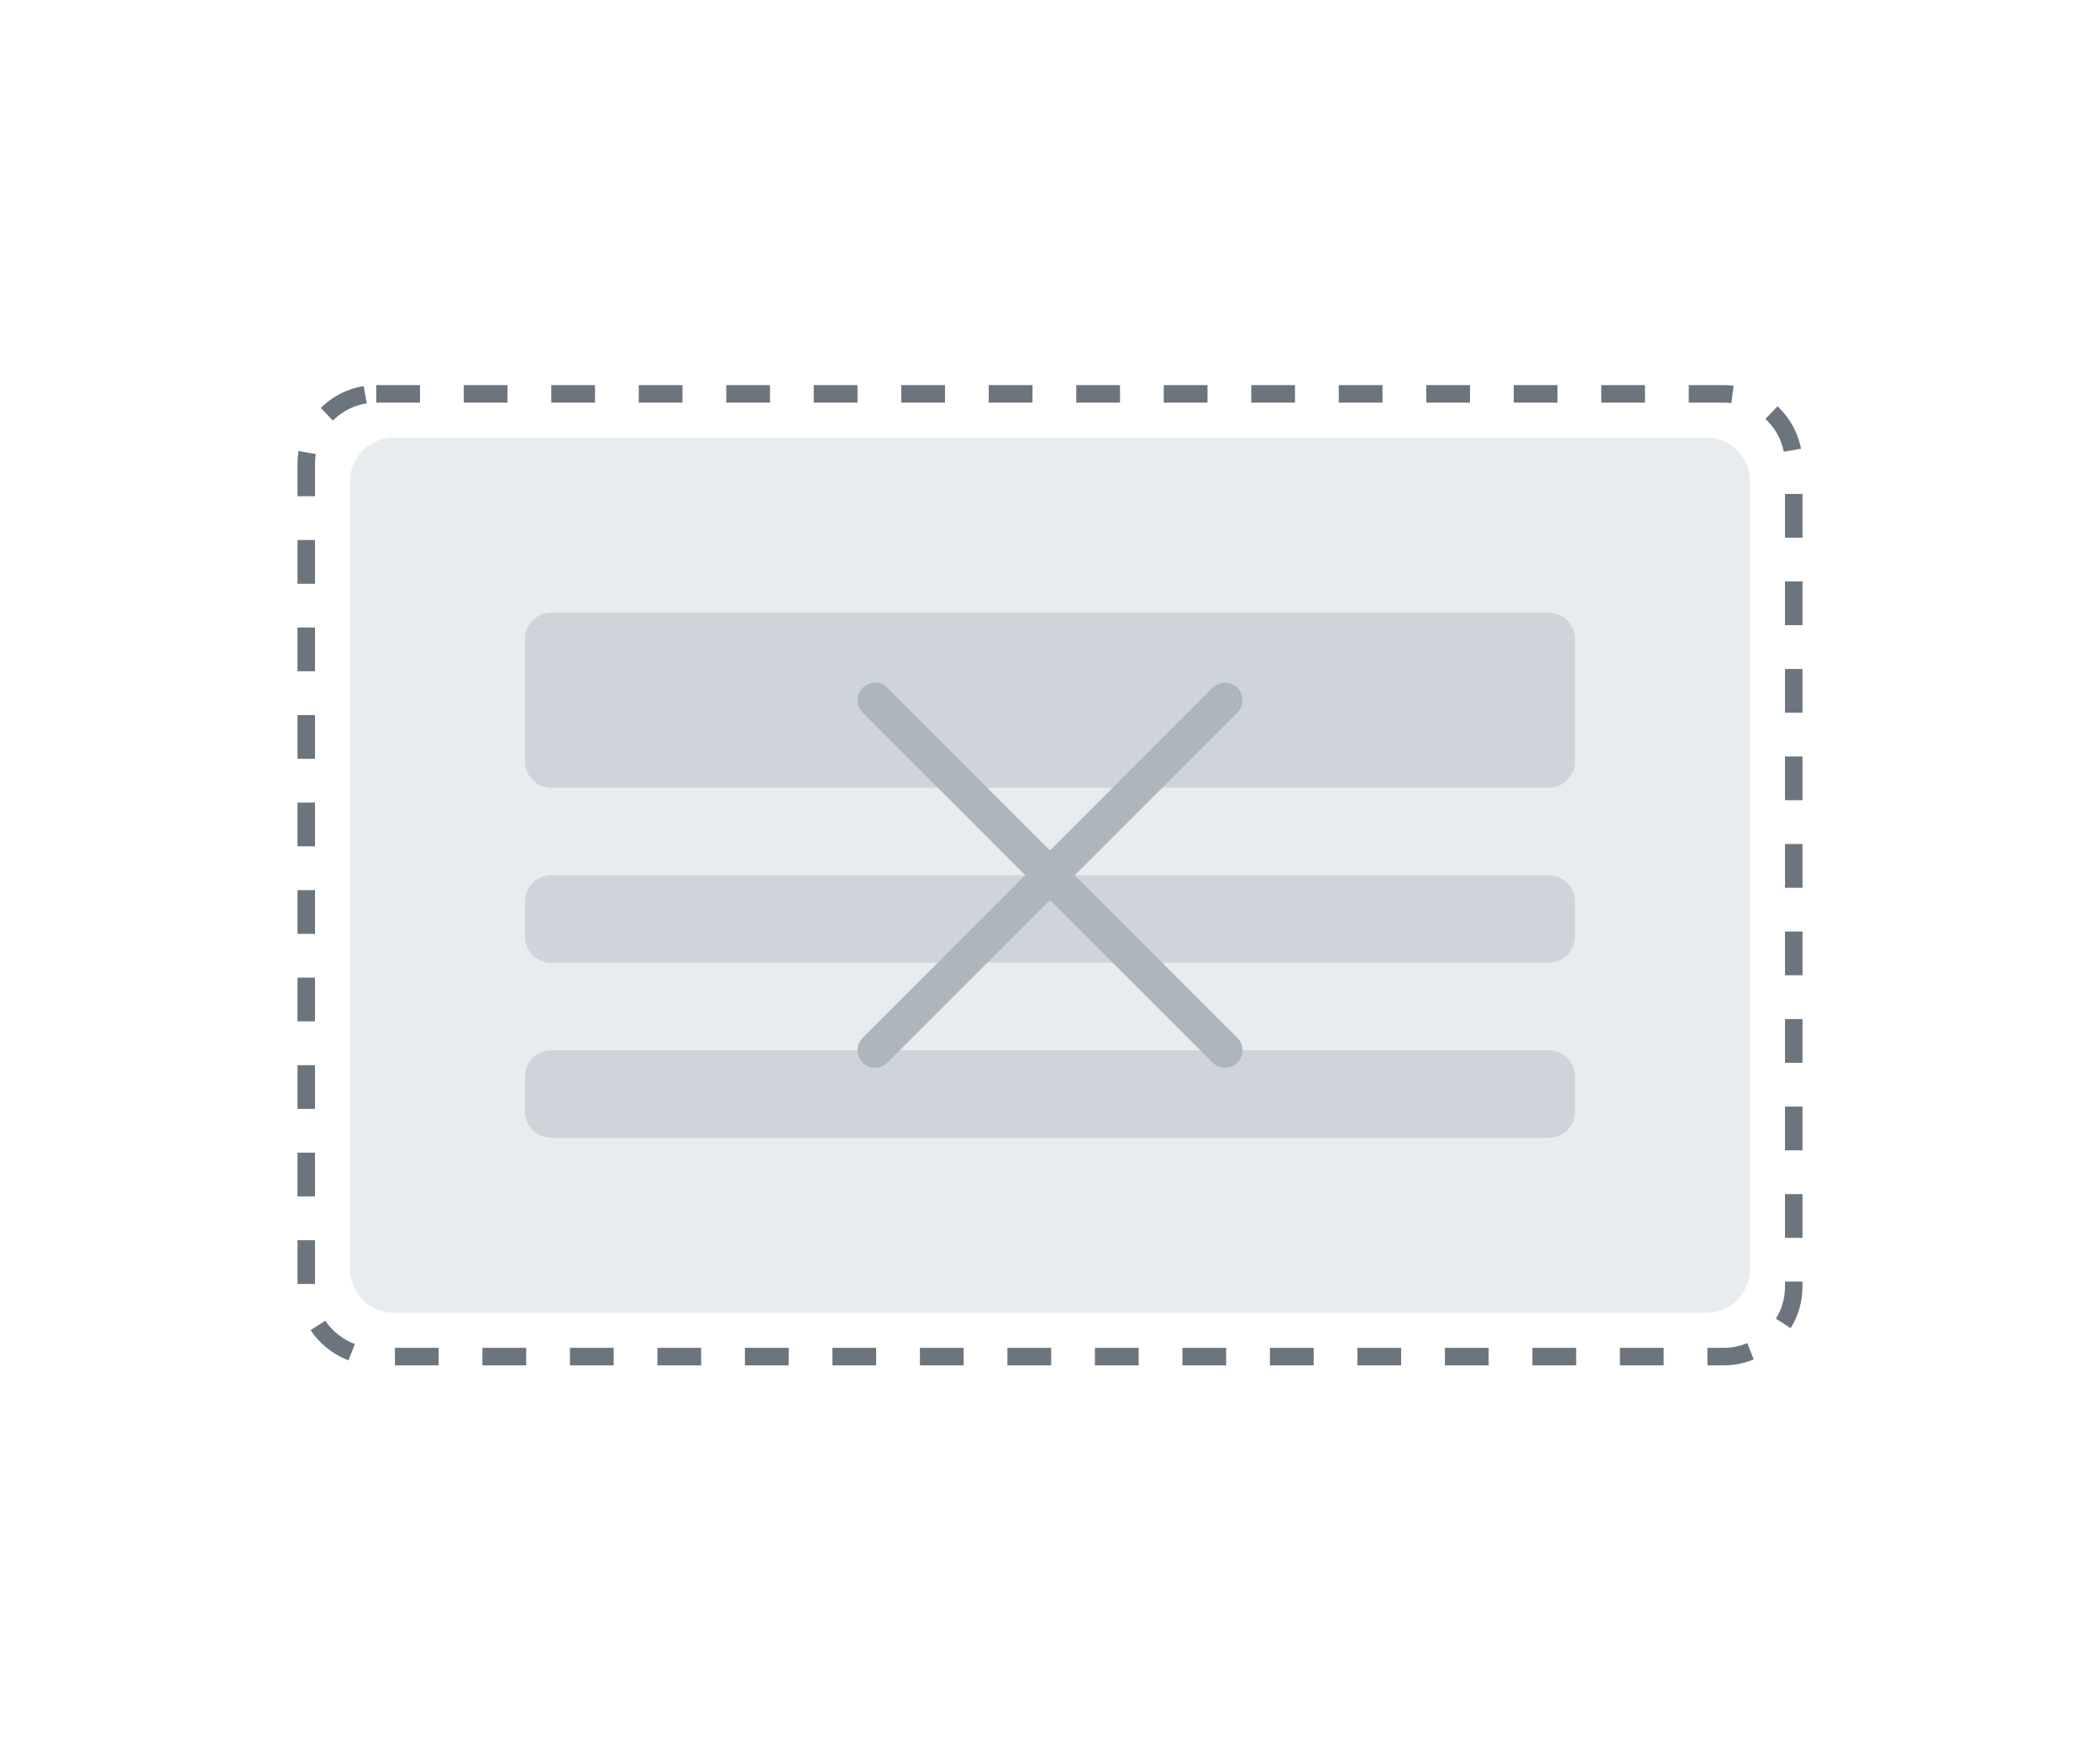
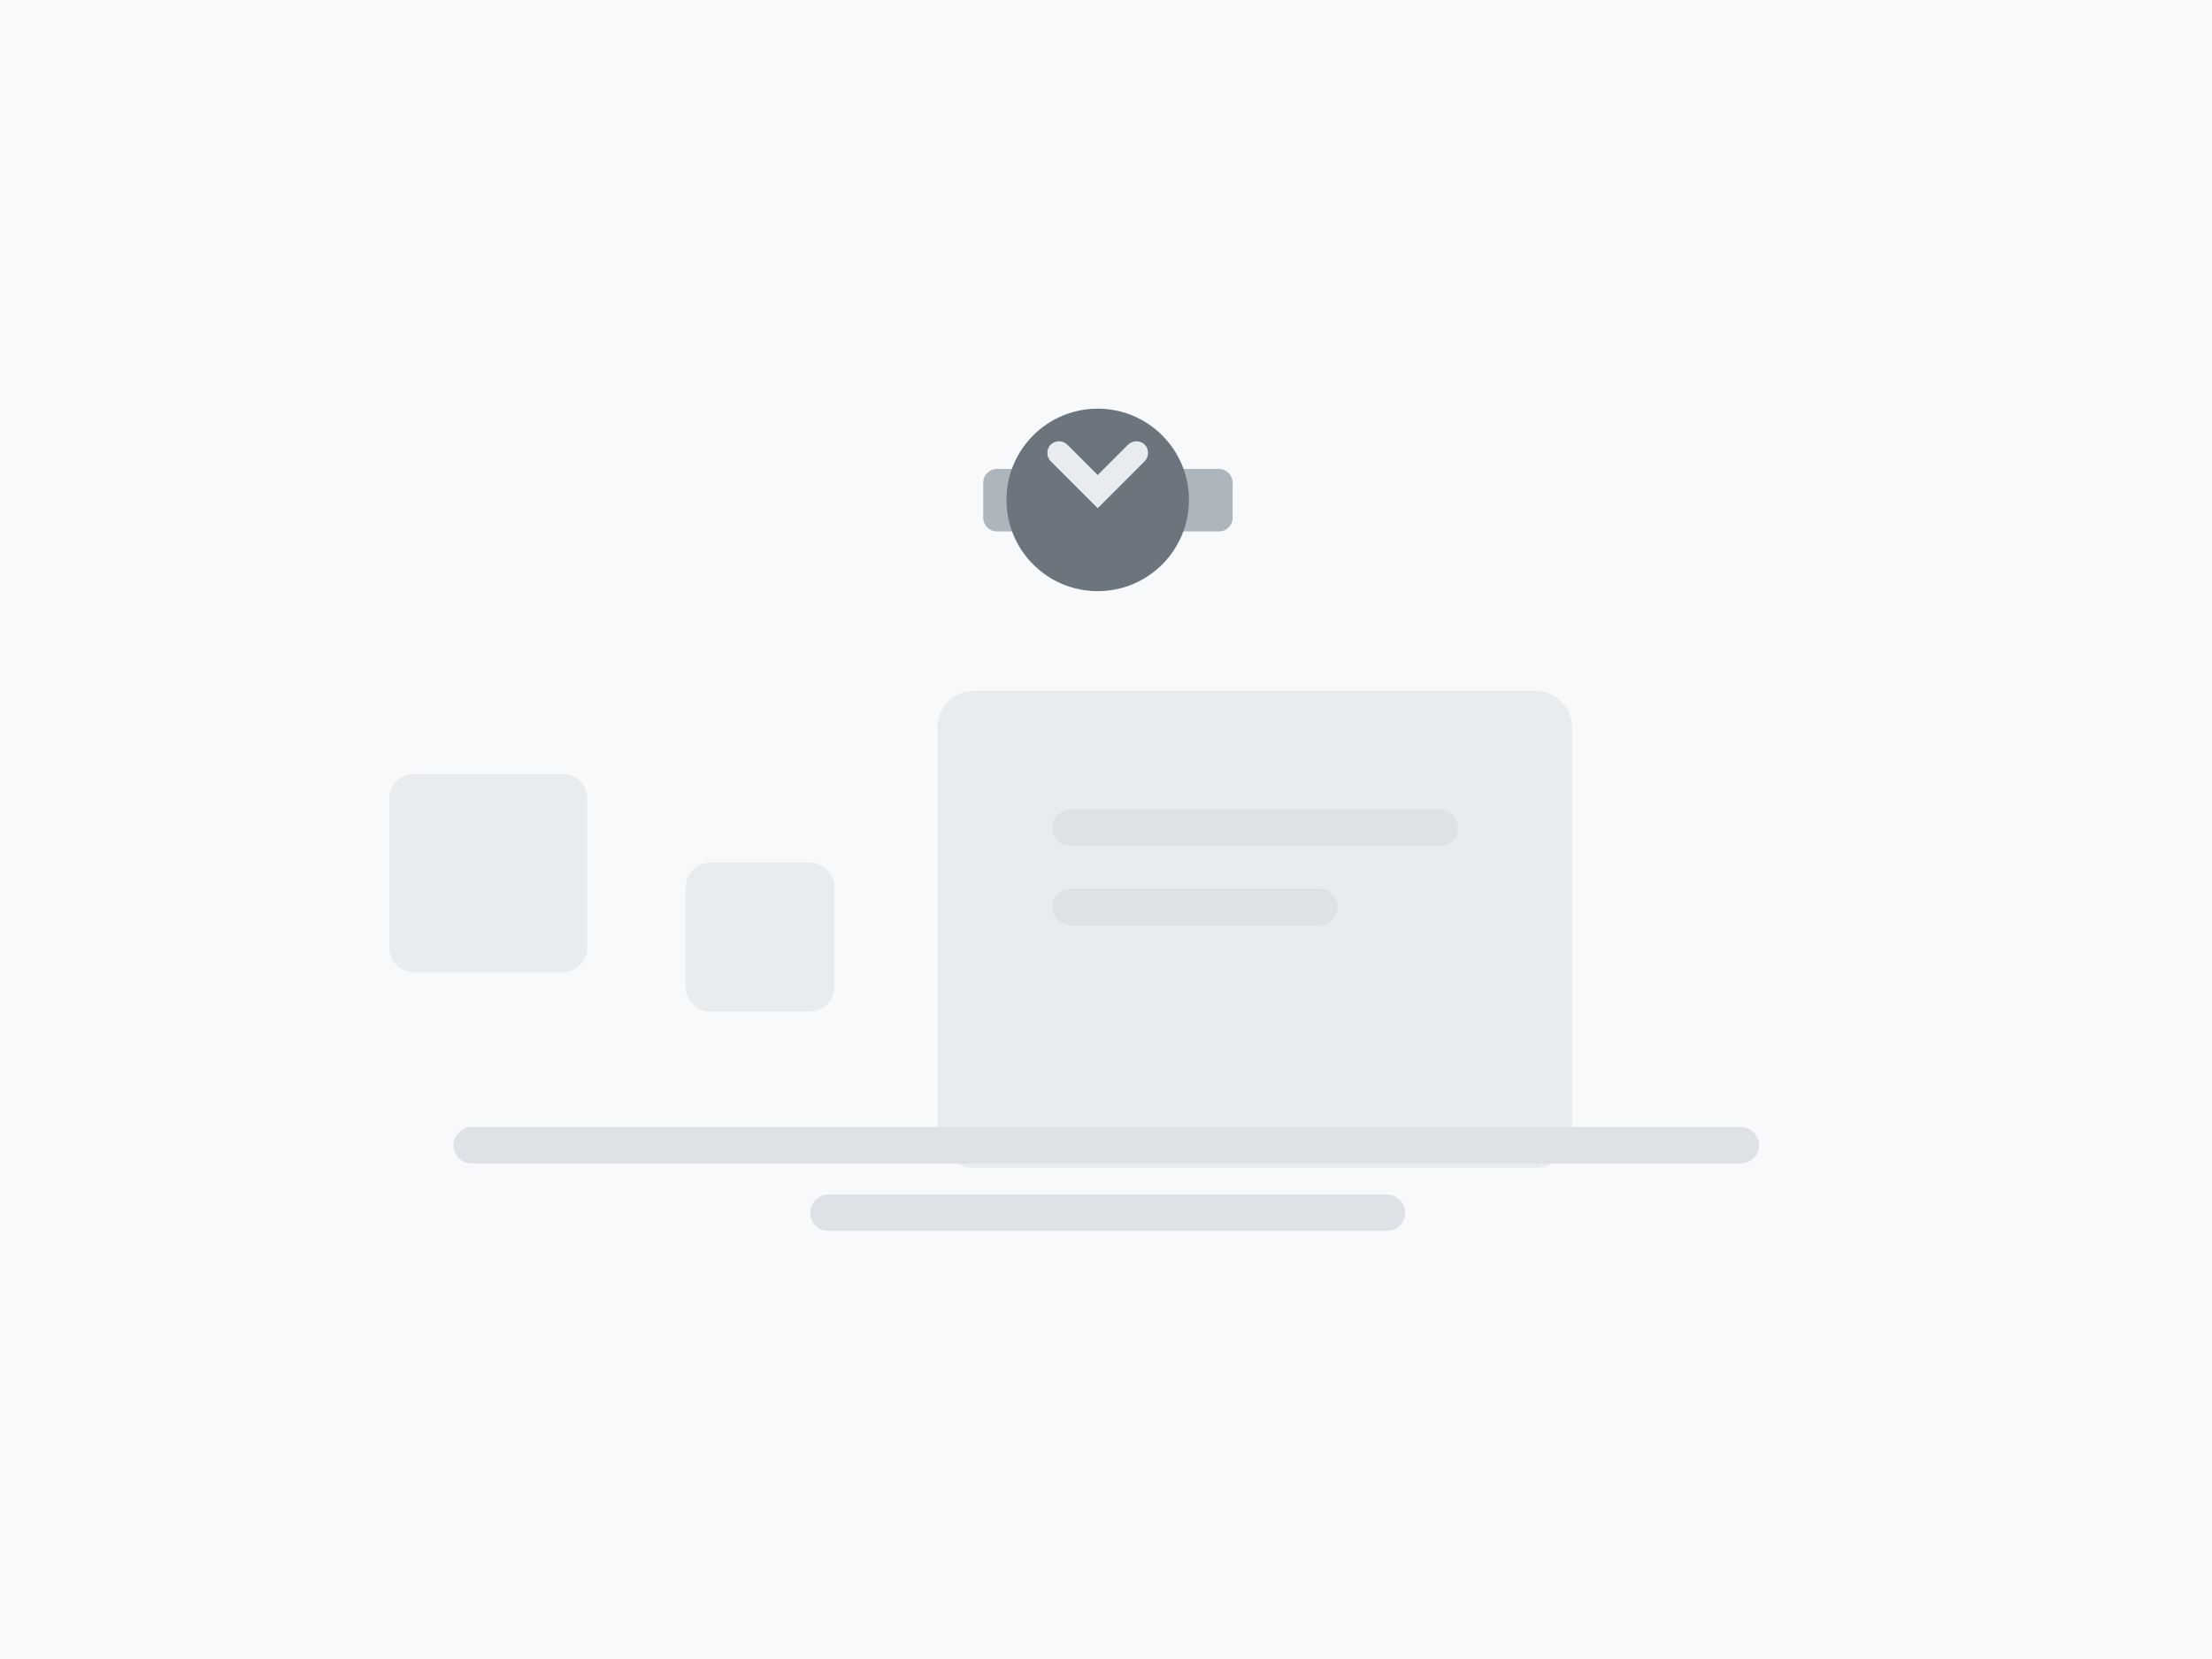
- <svg xmlns="http://www.w3.org/2000/svg" viewBox="0 0 240 200" width="240" height="200">
-   <rect x="40" y="50" width="160" height="100" rx="5" ry="5" fill="#e9ecef" />
-   <rect x="60" y="70" width="120" height="20" rx="3" ry="3" fill="#ced4da" />
-   <rect x="60" y="100" width="120" height="10" rx="3" ry="3" fill="#ced4da" />
-   <rect x="60" y="120" width="120" height="10" rx="3" ry="3" fill="#ced4da" />
-   <line x1="100" y1="80" x2="140" y2="120" stroke="#adb5bd" stroke-width="4" stroke-linecap="round" />
-   <line x1="140" y1="80" x2="100" y2="120" stroke="#adb5bd" stroke-width="4" stroke-linecap="round" />
-   <rect x="35" y="45" width="170" height="110" rx="8" ry="8" fill="none" stroke="#6c757d" stroke-width="2" stroke-dasharray="5,5" />
+ <svg xmlns="http://www.w3.org/2000/svg" viewBox="0 0 400 300" width="400" height="300">
+   <style>
+     .st0{fill:#f8f9fa;}
+     .st1{fill:#e9ecef;}
+     .st2{fill:#dee2e6;}
+     .st3{fill:#adb5bd;}
+     .st4{fill:#6c757d;}
+   </style>
+   <rect class="st0" width="400" height="300" />
+   <path class="st1" d="M169.5,131.6v72.9c0,3.7,3,6.7,6.7,6.7h101.4c3.7,0,6.7-3,6.7-6.7v-72.9c0-3.7-3-6.7-6.7-6.7H176.2     C172.5,124.9,169.5,127.9,169.5,131.6z" />
+   <path class="st2" d="M193.6,146.4h66.8c1.8,0,3.3,1.5,3.3,3.3s-1.5,3.3-3.3,3.3h-66.8c-1.8,0-3.3-1.5-3.3-3.3S191.8,146.4,193.6,146.4z" />
+   <path class="st2" d="M193.6,160.7h45c1.8,0,3.3,1.5,3.3,3.3c0,1.8-1.5,3.3-3.3,3.3h-45c-1.8,0-3.3-1.5-3.3-3.3     C190.3,162.2,191.8,160.7,193.6,160.7z" />
+   <path class="st1" d="M150.9,178.5v-18.1c0-2.4-2-4.4-4.4-4.4h-18.1c-2.4,0-4.4,2-4.4,4.4v18.1c0,2.4,2,4.4,4.4,4.4h18.1     C148.9,182.9,150.9,180.9,150.9,178.5z" />
+   <path class="st1" d="M101.8,140h-27c-2.4,0-4.4,2-4.4,4.4v27c0,2.4,2,4.4,4.4,4.4h27c2.4,0,4.4-2,4.4-4.4v-27     C106.2,142,104.3,140,101.8,140z" />
+   <path class="st2" d="M314.7,210.4H85.3c-1.8,0-3.3-1.5-3.3-3.3s1.5-3.3,3.3-3.3h229.5c1.8,0,3.3,1.5,3.3,3.3S316.6,210.4,314.7,210.4z" />
+   <path class="st2" d="M250.8,222.6h-101c-1.8,0-3.3-1.5-3.3-3.3s1.5-3.3,3.3-3.3h101c1.8,0,3.3,1.5,3.3,3.3S252.6,222.6,250.8,222.6z" />
+   <path class="st3" d="M220.4,96.1h-40.1c-1.4,0-2.5-1.1-2.5-2.5v-6.3c0-1.4,1.1-2.5,2.5-2.5h40.1c1.4,0,2.5,1.1,2.5,2.5v6.3     C222.9,95,221.8,96.1,220.4,96.1z" />
+   <circle class="st4" cx="198.5" cy="90.4" r="16.5" />
+   <path class="st1" d="M198.5,91.9l-8.5-8.5c-0.8-0.8-0.8-2.2,0-3c0.8-0.8,2.2-0.8,3,0l5.5,5.5l5.5-5.5c0.8-0.8,2.2-0.8,3,0     c0.8,0.8,0.8,2.2,0,3L198.5,91.9z" />
</svg>
